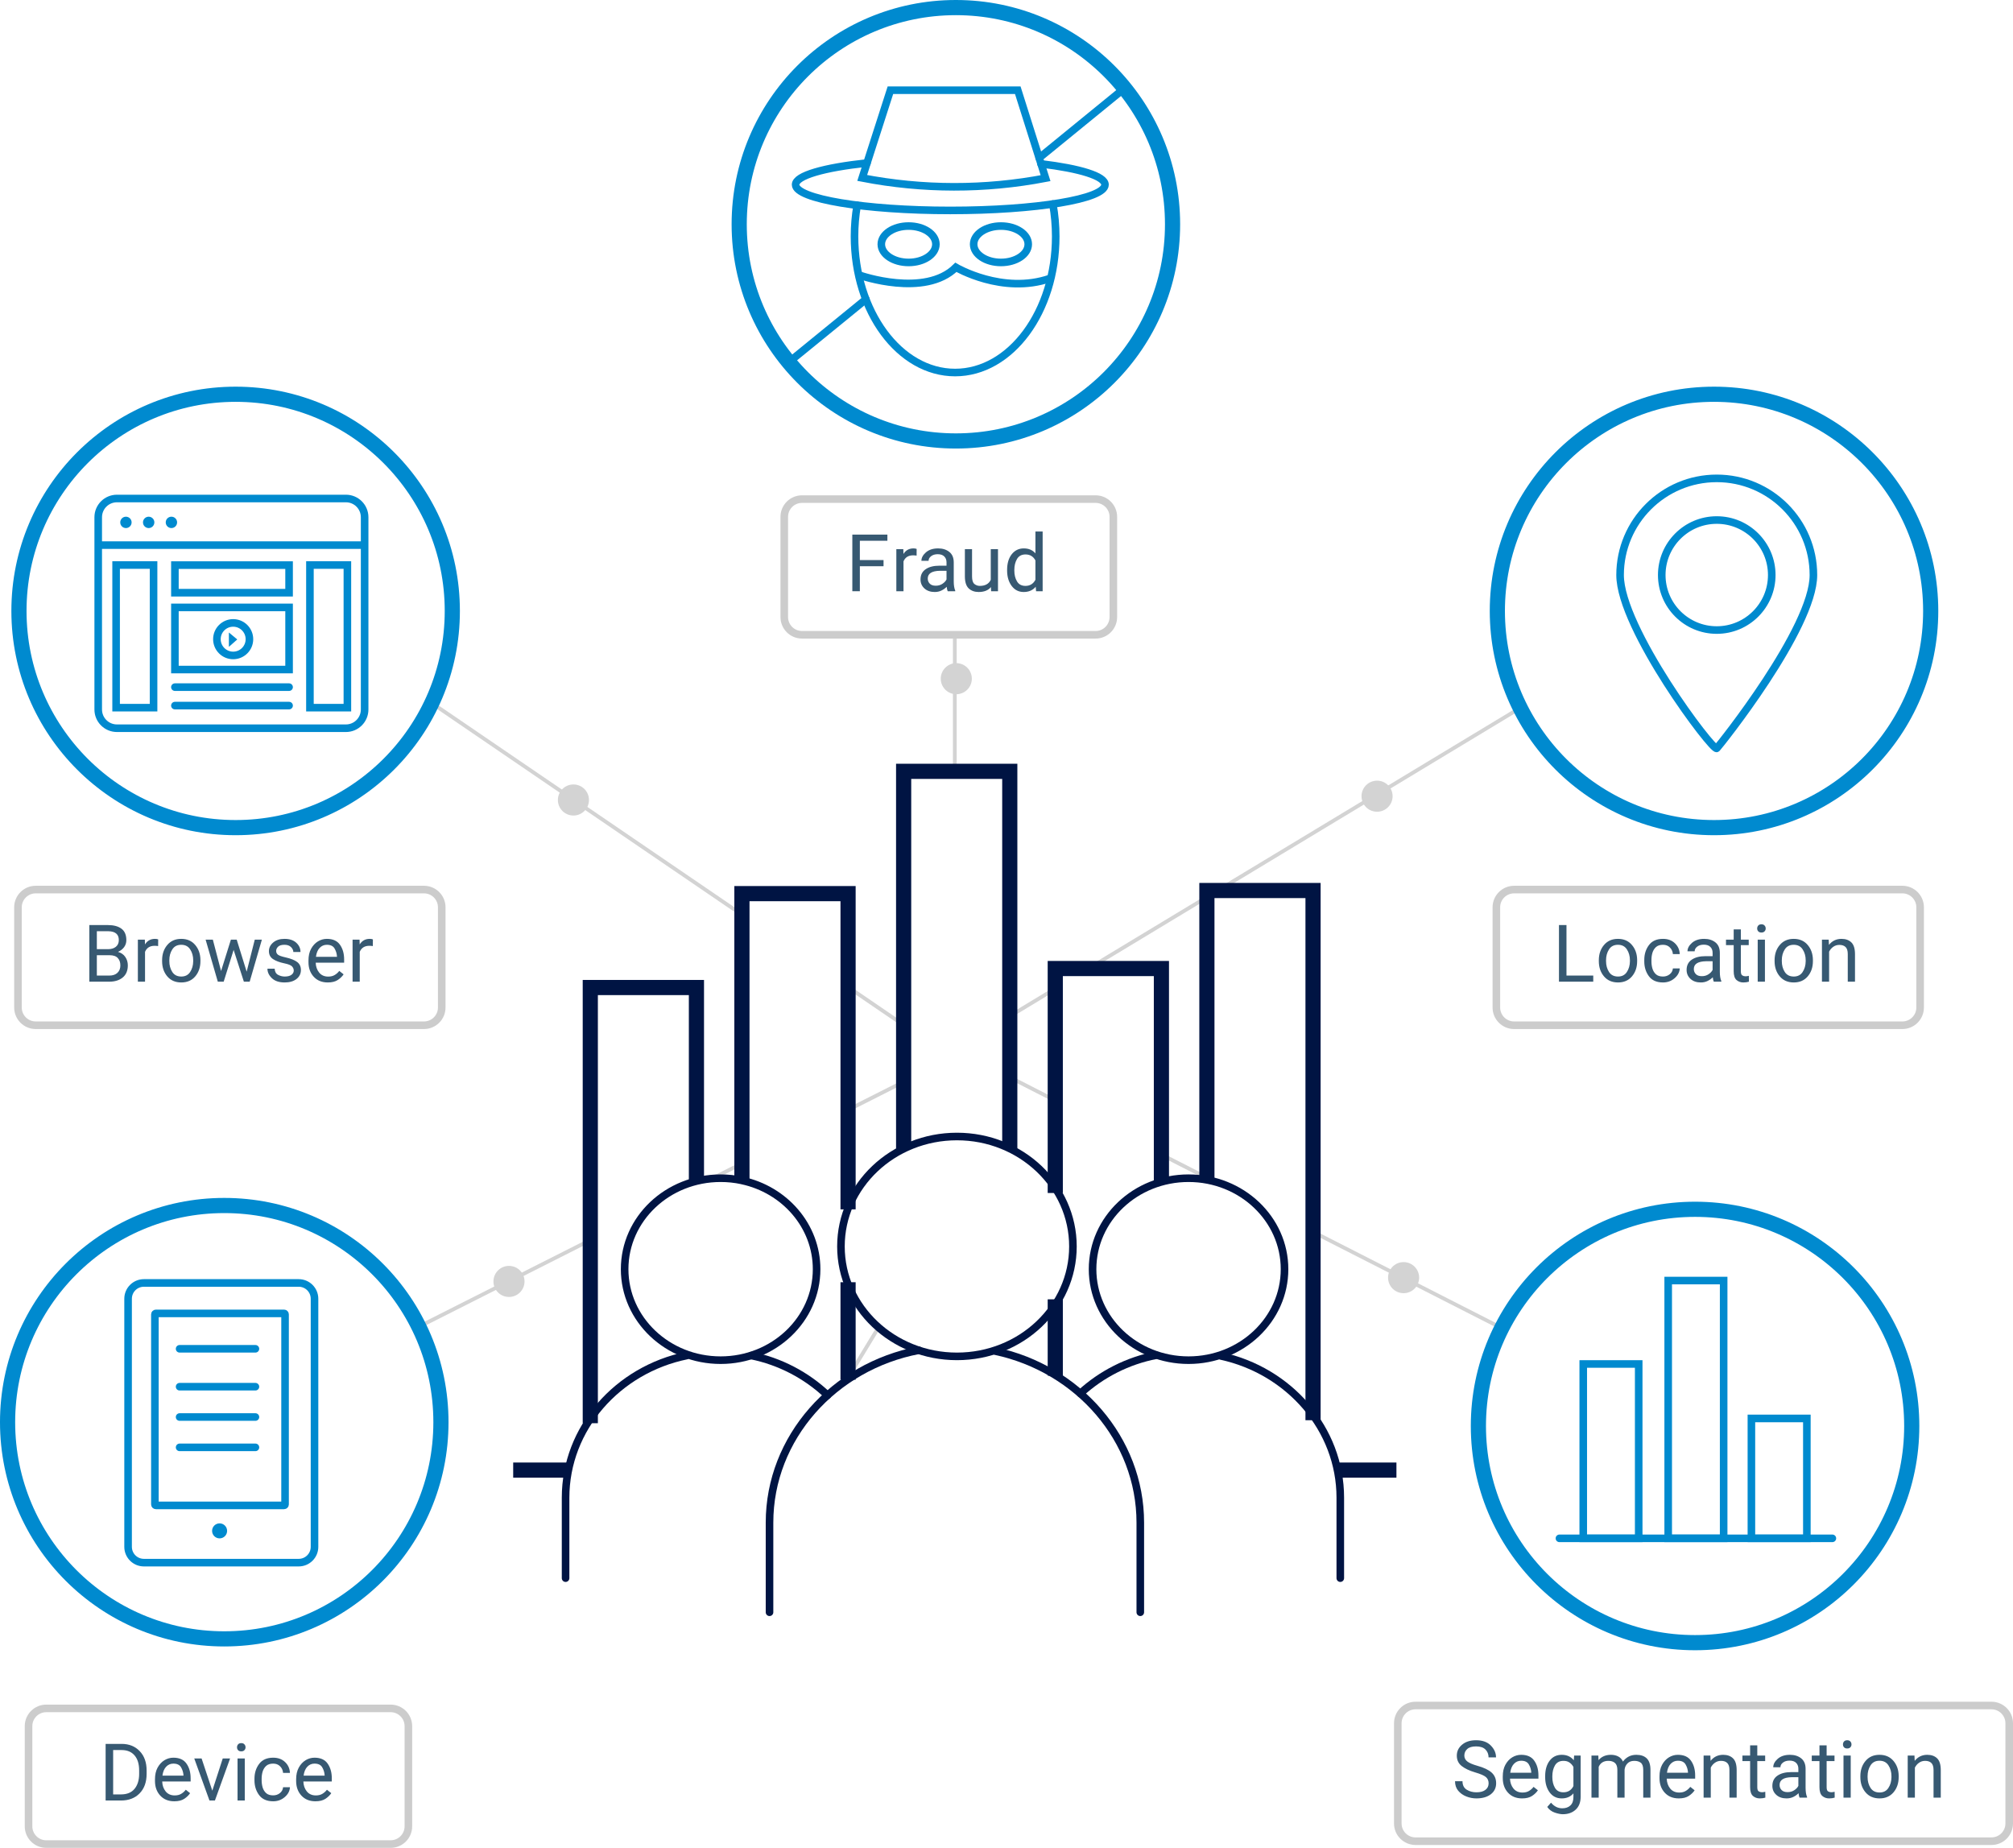
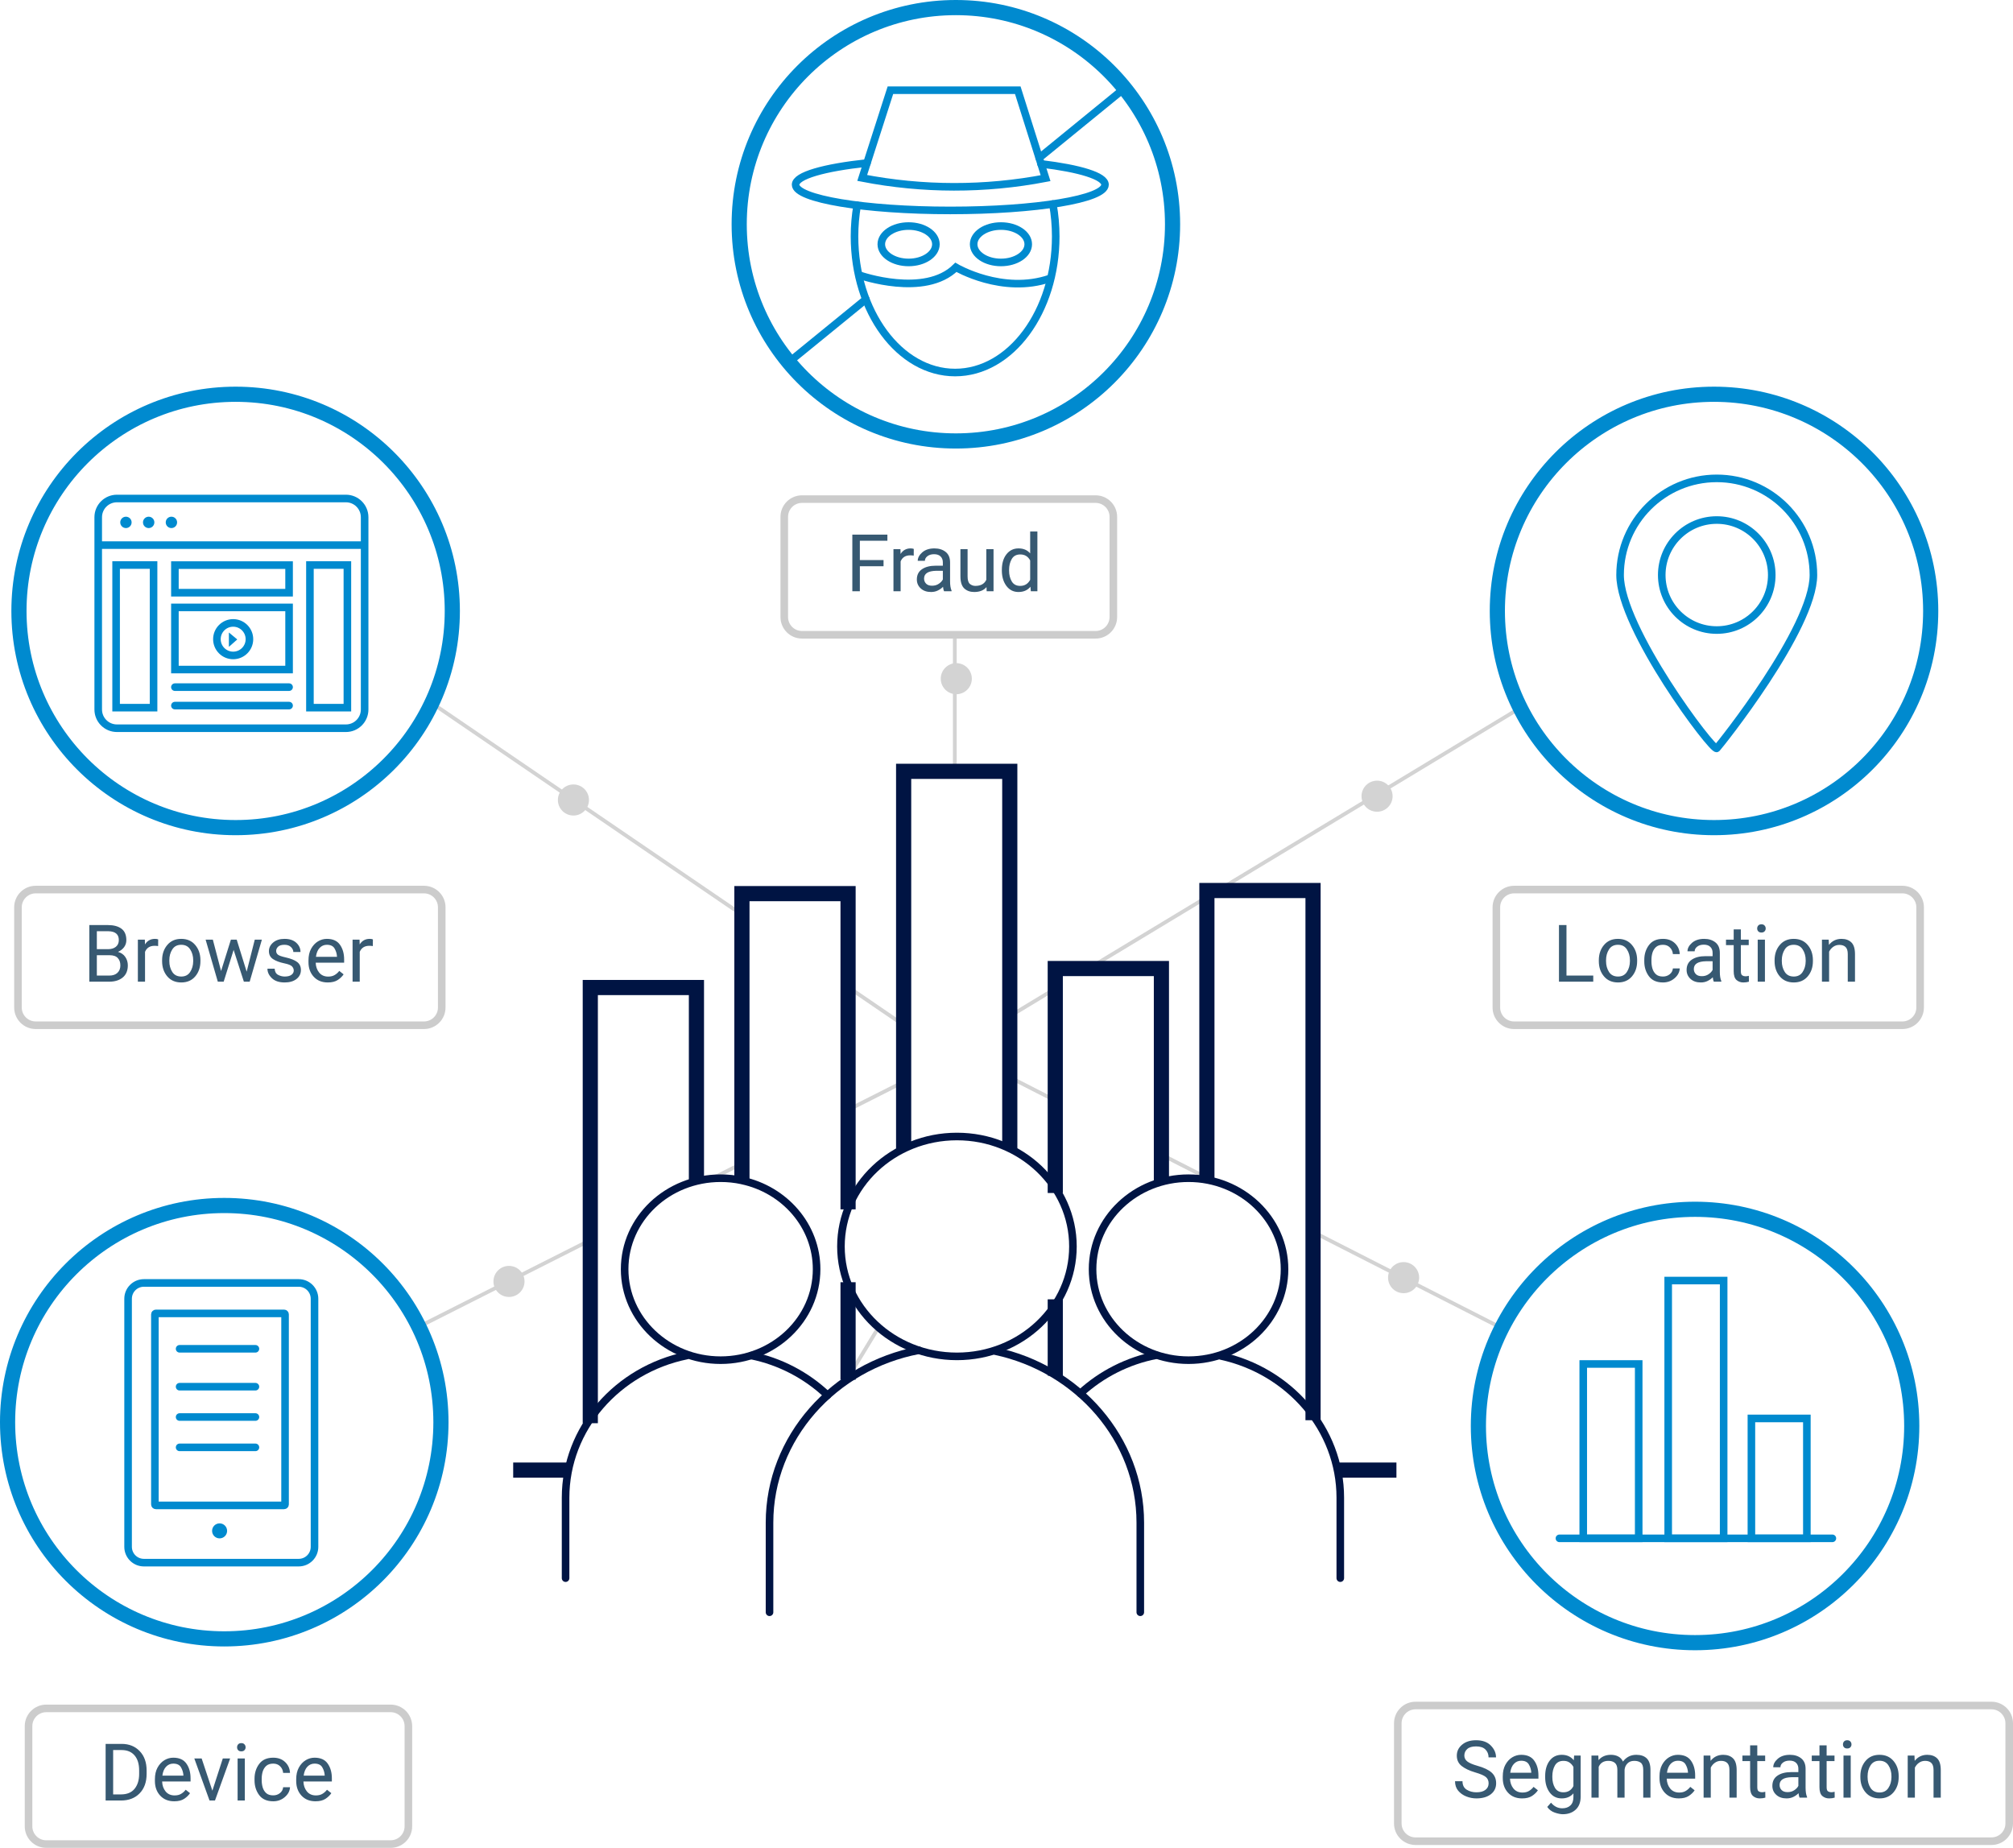
<svg xmlns="http://www.w3.org/2000/svg" viewBox="0 0 531.03 487.45">
  <defs>
    <style>.cls-1,.cls-10,.cls-11,.cls-2,.cls-6,.cls-7{fill:none;stroke-miterlimit:10;}.cls-1{stroke:#d3d3d3;}.cls-2{stroke:#ccc;}.cls-11,.cls-2,.cls-7{stroke-linecap:round;stroke-width:2px;}.cls-3{font-size:21px;fill:#375972;font-family:Roboto-Medium, Roboto;}.cls-4{letter-spacing:-0.01em;}.cls-5{letter-spacing:-0.01em;}.cls-6,.cls-7{stroke:#008acf;}.cls-10,.cls-6{stroke-width:4px;}.cls-8{fill:#008acf;}.cls-9{fill:#d3d3d3;}.cls-10,.cls-11{stroke:#001443;}</style>
  </defs>
  <g id="Layer_2" data-name="Layer 2">
    <g id="Layer_1-2" data-name="Layer 1">
      <line class="cls-1" x1="287.19" y1="255.49" x2="402.05" y2="186.13" />
      <line class="cls-1" x1="266.39" y1="268.05" x2="278.12" y2="260.96" />
      <line class="cls-1" x1="195.72" y1="241.28" x2="114.88" y2="186.13" />
      <line class="cls-1" x1="238.38" y1="270.39" x2="223.72" y2="260.38" />
      <line class="cls-1" x1="223.72" y1="292.78" x2="238.38" y2="285.37" />
      <line class="cls-1" x1="187.85" y1="310.9" x2="195.72" y2="306.92" />
      <line class="cls-1" x1="110.49" y1="349.98" x2="155.72" y2="327.13" />
      <line class="cls-1" x1="251.88" y1="203.47" x2="251.88" y2="167.8" />
      <line class="cls-1" x1="278.38" y1="290.31" x2="266.39" y2="284.19" />
      <line class="cls-1" x1="318.58" y1="310.8" x2="306.39" y2="304.58" />
      <line class="cls-1" x1="396.15" y1="350.34" x2="346.38" y2="324.97" />
      <rect class="cls-2" x="4.74" y="234.66" width="111.79" height="35.79" rx="4.68" ry="4.68" />
      <text class="cls-3" transform="translate(21.83 258.96)">Browser</text>
      <rect class="cls-2" x="7.53" y="450.66" width="100.2" height="35.79" rx="4.68" ry="4.68" />
-       <text class="cls-3" transform="translate(26.13 474.96)">D<tspan class="cls-4" x="13.8" y="0">e</tspan>
-         <tspan x="24.77" y="0">vice</tspan>
-       </text>
+       <text class="cls-3" transform="translate(26.13 474.96)">Device</text>
      <rect class="cls-2" x="368.74" y="449.9" width="161.29" height="35.79" rx="4.68" ry="4.68" />
      <text class="cls-3" transform="translate(383.01 474.2)">Segmentation</text>
      <rect class="cls-2" x="206.89" y="131.66" width="86.81" height="35.79" rx="4.68" ry="4.68" />
      <text class="cls-3" transform="translate(223.11 155.96)">
-         <tspan class="cls-5">F</tspan>
-         <tspan x="11.89" y="0">raud</tspan>
+         <tspan class="cls-5">Fraud</tspan>
      </text>
      <circle class="cls-6" cx="447.16" cy="376.16" r="57.16" />
      <circle class="cls-6" cx="59.16" cy="375.16" r="57.16" />
      <circle class="cls-6" cx="252.16" cy="59.16" r="57.16" />
      <circle class="cls-6" cx="62.16" cy="161.16" r="57.16" />
      <rect class="cls-2" x="394.74" y="234.66" width="111.79" height="35.79" rx="4.68" ry="4.68" />
      <text class="cls-3" transform="translate(409.52 258.96)">Location</text>
      <circle class="cls-6" cx="452.16" cy="161.16" r="57.16" />
      <rect class="cls-7" x="33.79" y="338.43" width="49.18" height="73.78" rx="4.17" ry="4.17" />
      <rect class="cls-7" x="40.86" y="346.46" width="34.34" height="50.65" rx="0.26" ry="0.26" />
      <circle class="cls-8" cx="57.93" cy="403.83" r="1.98" />
      <line class="cls-7" x1="47.38" y1="355.8" x2="67.38" y2="355.8" />
      <line class="cls-7" x1="47.38" y1="365.8" x2="67.38" y2="365.8" />
      <line class="cls-7" x1="47.38" y1="373.8" x2="67.38" y2="373.8" />
      <line class="cls-7" x1="47.38" y1="381.8" x2="67.38" y2="381.8" />
      <rect class="cls-7" x="25.91" y="131.5" width="70.28" height="60.6" rx="4.94" ry="4.94" />
      <line class="cls-7" x1="26.38" y1="143.8" x2="95.38" y2="143.8" />
      <circle class="cls-8" cx="33.22" cy="137.8" r="1.5" />
      <circle class="cls-8" cx="39.22" cy="137.8" r="1.5" />
      <circle class="cls-8" cx="45.22" cy="137.8" r="1.5" />
      <rect class="cls-7" x="46.14" y="160.23" width="30.12" height="16.39" />
      <rect class="cls-7" x="46.14" y="149.07" width="30.12" height="7.28" />
      <line class="cls-7" x1="76.26" y1="186.13" x2="46.14" y2="186.13" />
      <line class="cls-7" x1="76.26" y1="181.26" x2="46.14" y2="181.26" />
      <line class="cls-7" x1="274.13" y1="41.66" x2="296.63" y2="23.3" />
      <line class="cls-7" x1="208.38" y1="95.3" x2="228.42" y2="78.96" />
      <path class="cls-7" d="M226.12,54.16a48.23,48.23,0,0,0-.7,8.2c0,19.83,11.88,35.91,26.54,35.91s26.54-16.08,26.54-35.91a48.16,48.16,0,0,0-.76-8.54" />
      <path class="cls-7" d="M228.71,43c-11.32,1.21-18.83,3.32-18.83,5.72,0,3.75,18.27,6.79,40.81,6.79s40.81-3,40.81-6.79c0-2.26-6.65-4.27-16.89-5.5" />
      <path class="cls-7" d="M227.45,46.94l7.44-23.14h33.6L275.82,47A127.69,127.69,0,0,1,227.45,46.94Z" />
      <path class="cls-7" d="M226.86,72.63s17.1,6,25.3-2.11c0,0,12.3,7.26,24.83,2.93" />
      <ellipse class="cls-7" cx="239.69" cy="64.43" rx="7.2" ry="4.8" />
      <ellipse class="cls-7" cx="264.05" cy="64.43" rx="7.2" ry="4.8" />
      <path class="cls-7" d="M478.38,151.69a25.5,25.5,0,0,0-51,0c0,14.08,24.57,46.66,25.5,45.72C453.54,196.75,478.38,165.77,478.38,151.69Z" />
      <circle class="cls-7" cx="452.88" cy="151.69" r="14.51" />
      <circle class="cls-9" cx="151.27" cy="211.03" r="4.1" />
      <circle class="cls-9" cx="134.27" cy="338.03" r="4.1" />
      <circle class="cls-9" cx="363.27" cy="210.03" r="4.1" />
      <circle class="cls-9" cx="370.27" cy="337.03" r="4.1" />
      <circle class="cls-9" cx="252.27" cy="179.03" r="4.1" />
      <line class="cls-7" x1="411.38" y1="405.8" x2="483.38" y2="405.8" />
      <rect class="cls-7" x="417.66" y="359.8" width="14.63" height="46" />
      <rect class="cls-7" x="440.07" y="337.8" width="14.63" height="68" />
      <rect class="cls-7" x="462.02" y="374.17" width="14.63" height="31.63" />
      <rect class="cls-7" x="30.63" y="149.05" width="9.88" height="37.63" />
      <rect class="cls-7" x="81.76" y="149.05" width="9.88" height="37.63" />
      <circle class="cls-7" cx="61.51" cy="168.61" r="4.29" />
      <polygon class="cls-8" points="60.38 166.85 60.38 170.63 62.59 168.68 60.38 166.85" />
      <line class="cls-1" x1="223.24" y1="364.17" x2="231.75" y2="350.17" />
      <polyline class="cls-10" points="183.72 311.57 183.72 260.5 155.72 260.5 155.72 372.07 155.72 373.43 155.98 373.43" />
      <polyline class="cls-10" points="195.72 311.39 195.72 235.73 223.72 235.73 223.72 317.02 223.84 317.02" />
      <polyline class="cls-10" points="223.72 363.95 223.72 342.18 223.72 340.24 223.78 340.24" />
      <polyline class="cls-10" points="266.38 302.99 266.38 203.47 238.38 203.47 238.38 303.04" />
      <polyline class="cls-10" points="306.38 312.01 306.38 255.49 278.38 255.49 278.38 311.77 278.38 312.7 278.19 312.7" />
      <polyline class="cls-10" points="278.38 362.89 278.38 345.07 278.38 344.75 278.25 344.75" />
      <polyline class="cls-10" points="318.38 311.24 318.38 234.91 346.38 234.91 346.38 372.28 346.38 372.64 346.13 372.64" />
      <line class="cls-10" x1="352.95" y1="387.8" x2="368.38" y2="387.8" />
      <line class="cls-10" x1="135.38" y1="387.8" x2="149.94" y2="387.8" />
      <path class="cls-11" d="M305,357.49A41.24,41.24,0,0,0,285,367.58" />
      <path class="cls-11" d="M353.57,416.3V395.08c0-18.17-13.51-33.5-31.48-37.39" />
      <ellipse class="cls-11" cx="313.54" cy="334.8" rx="25.32" ry="24" />
      <path class="cls-11" d="M181.14,357.59c-18.2,3.73-31.94,19.16-31.94,37.49V416.3" />
      <path class="cls-11" d="M218.31,368.06a41.19,41.19,0,0,0-20.13-10.48" />
      <path class="cls-11" d="M195.72,311.39a26.74,26.74,0,0,0-5.62-.59c-14,0-25.32,10.74-25.32,24s11.34,24,25.32,24,25.32-10.74,25.32-24c0-11.42-8.42-21-19.7-23.4" />
      <path class="cls-11" d="M242.37,356.19C220,360.43,203,379.25,203,401.65V425.3" />
      <path class="cls-11" d="M300.81,425.3V401.65c0-22-16.41-40.58-38.22-45.23" />
      <ellipse class="cls-11" cx="252.44" cy="328.8" rx="30.6" ry="29" />
    </g>
  </g>
</svg>
